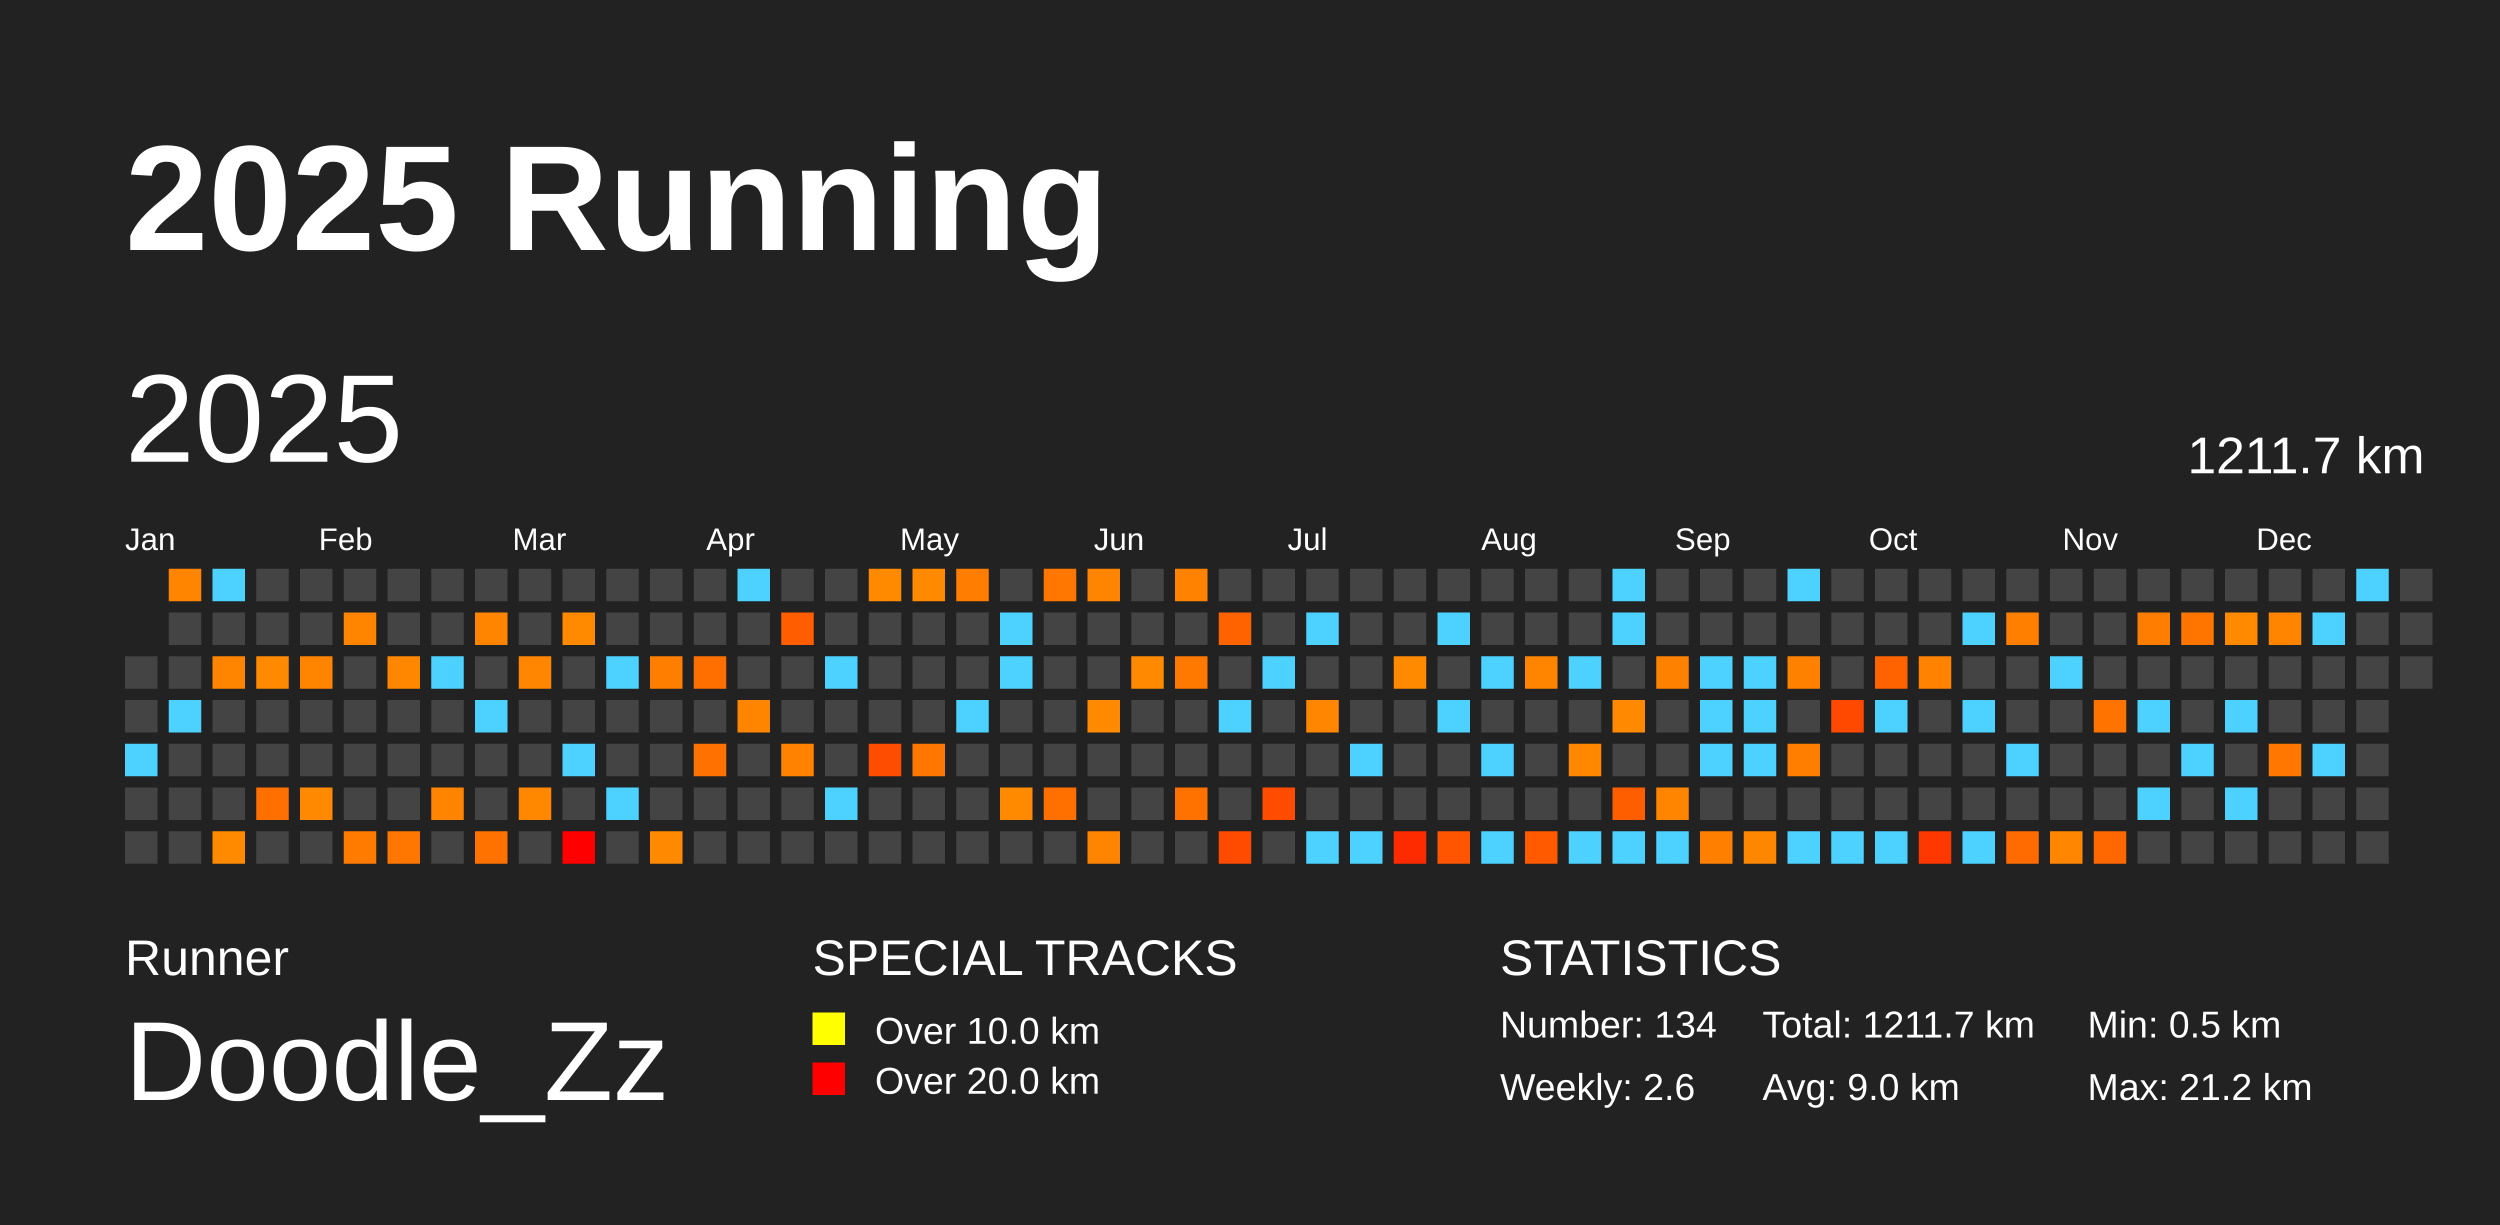
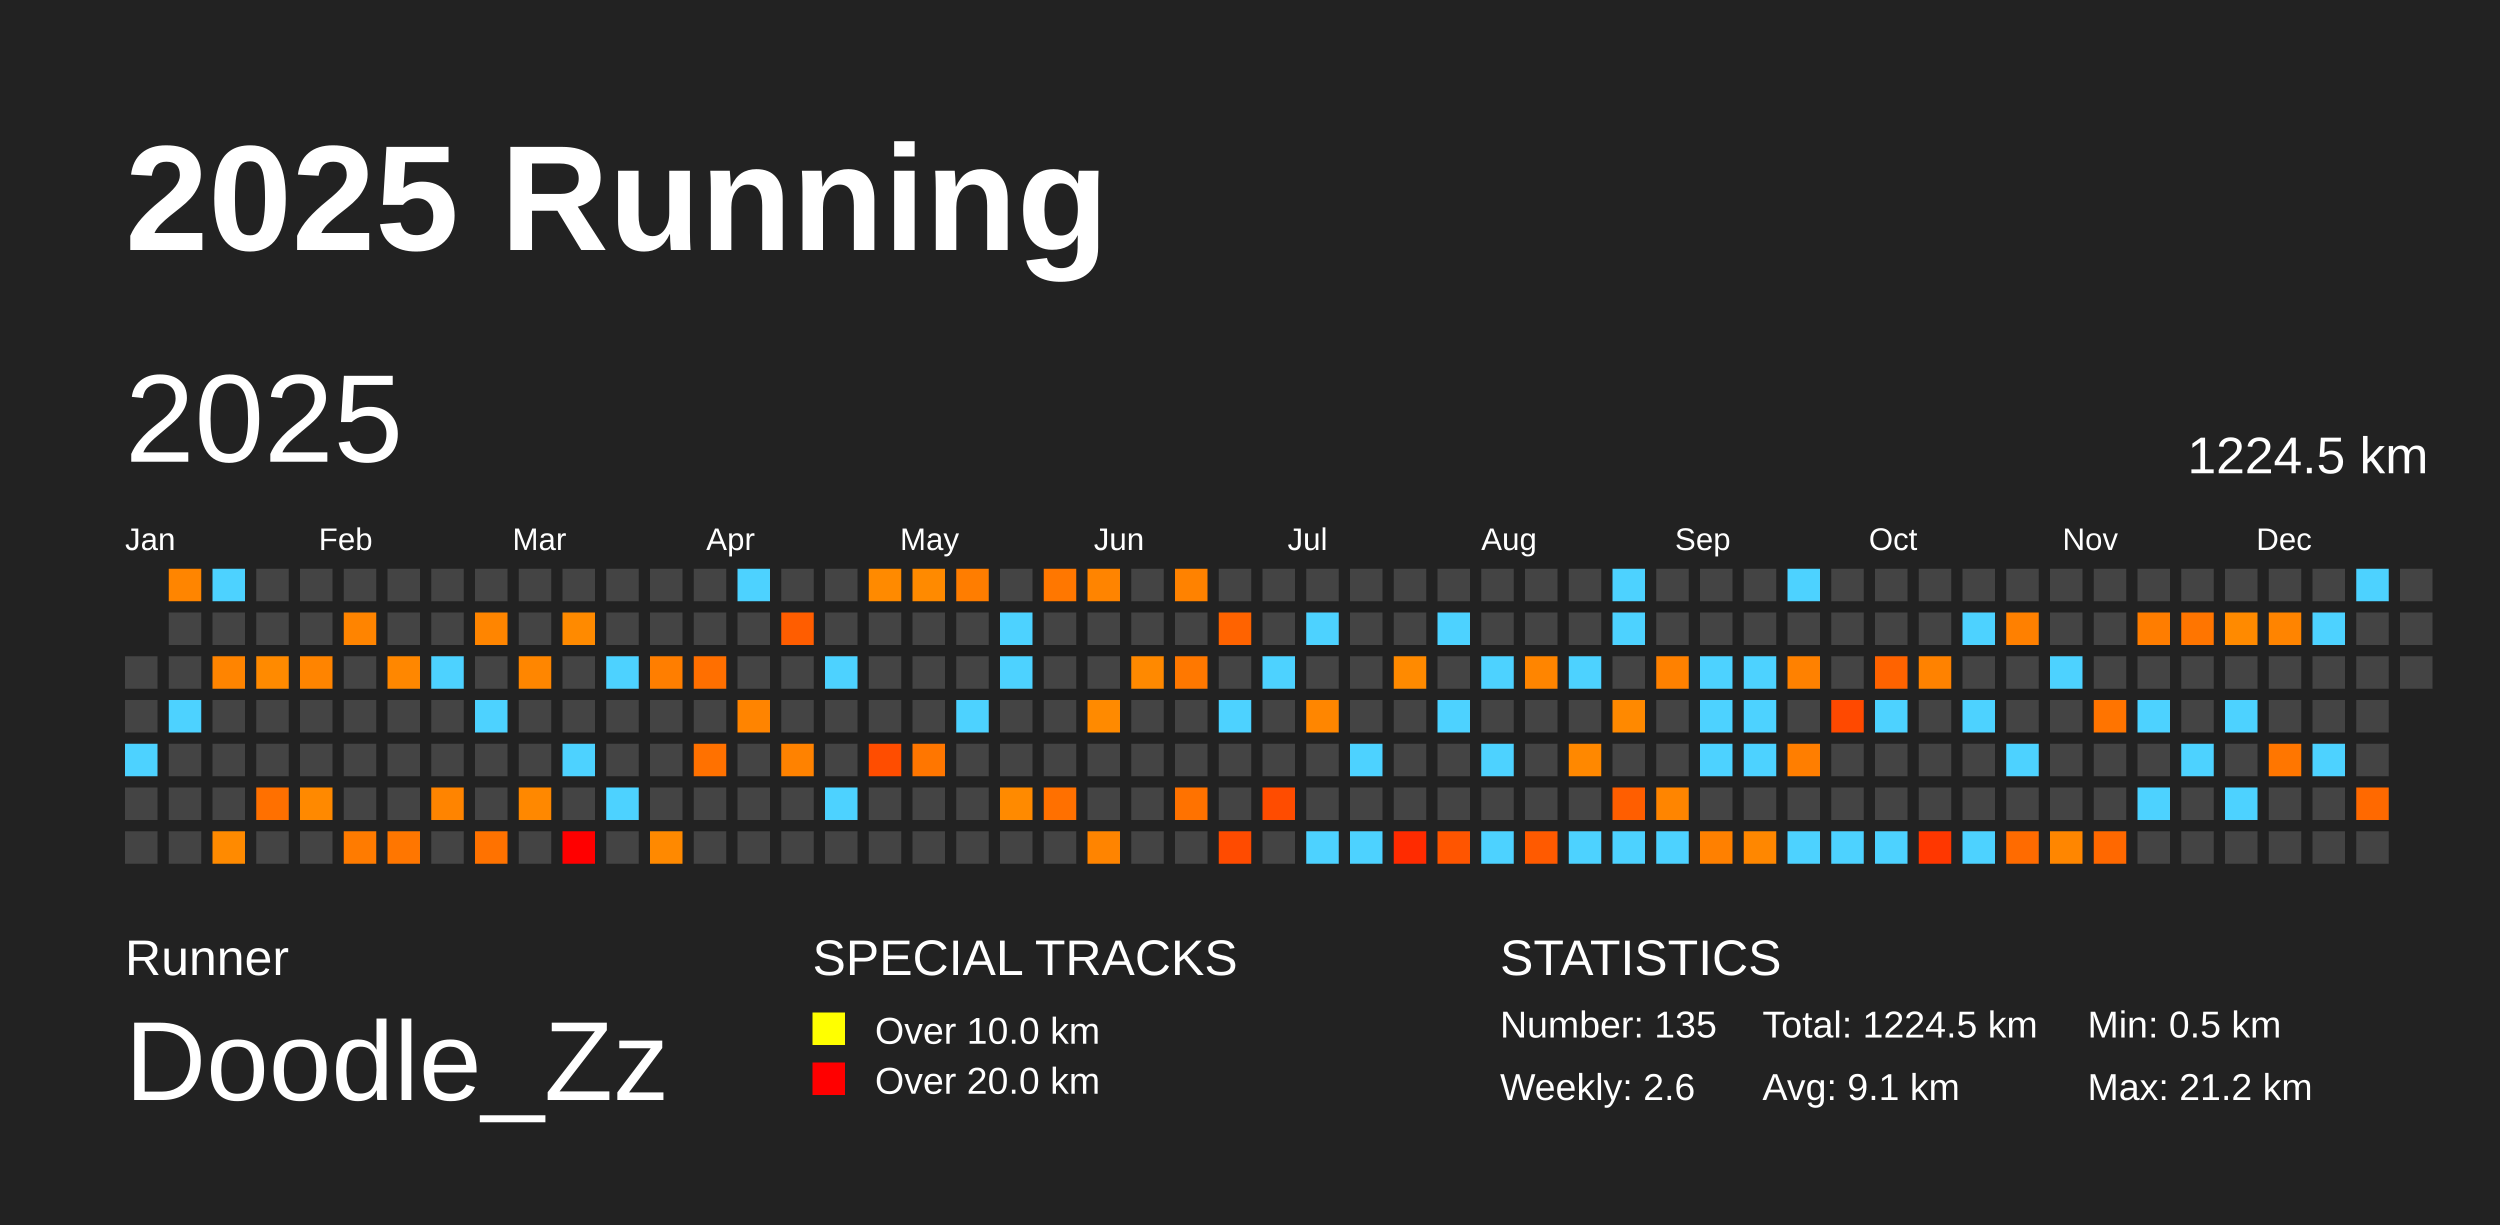
<svg xmlns="http://www.w3.org/2000/svg" baseProfile="full" height="98mm" version="1.1" viewBox="0,0,200,98" width="200mm">
  <defs />
  <rect fill="#222222" height="98" width="200" x="0" y="0" />
  <text fill="#FFFFFF" style="font-size:12px; font-family:Arial; font-weight:bold;" x="10" y="20">2025 Running</text>
  <text fill="#FFFFFF" style="font-size:4px; font-family:Arial" x="10" y="78">Runner</text>
  <text fill="#FFFFFF" style="font-size:9px; font-family:Arial" x="10" y="88">Doodle_Zz</text>
  <text fill="#FFFFFF" style="font-size:4px; font-family:Arial" x="65" y="78">SPECIAL TRACKS</text>
  <rect fill="yellow" height="2.6" width="2.6" x="65" y="81" />
  <text fill="#FFFFFF" style="font-size:3px; font-family:Arial" x="70" y="83.5">Over 10.0 km</text>
  <rect fill="red" height="2.6" width="2.6" x="65" y="85" />
  <text fill="#FFFFFF" style="font-size:3px; font-family:Arial" x="70" y="87.5">Over 20.0 km</text>
  <text fill="#FFFFFF" style="font-size:4px; font-family:Arial" x="120" y="78">STATISTICS</text>
-   <text fill="#FFFFFF" style="font-size:3px; font-family:Arial" x="120" y="83">Number: 134</text>
+   <text fill="#FFFFFF" style="font-size:3px; font-family:Arial" x="120" y="83">Number: 135</text>
  <text fill="#FFFFFF" style="font-size:3px; font-family:Arial" x="120" y="88">Weekly: 2.6</text>
-   <text fill="#FFFFFF" style="font-size:3px; font-family:Arial" x="141" y="83">Total: 1211.7 km</text>
-   <text fill="#FFFFFF" style="font-size:3px; font-family:Arial" x="141" y="88">Avg: 9.0 km</text>
+   <text fill="#FFFFFF" style="font-size:3px; font-family:Arial" x="141" y="83">Total: 1224.5 km</text>
+   <text fill="#FFFFFF" style="font-size:3px; font-family:Arial" x="141" y="88">Avg: 9.1 km</text>
  <text fill="#FFFFFF" style="font-size:3px; font-family:Arial" x="167" y="83">Min: 0.5 km</text>
  <text fill="#FFFFFF" style="font-size:3px; font-family:Arial" x="167" y="88">Max: 21.2 km</text>
  <text dominant-baseline="hanging" fill="#FFFFFF" style="font-size:10.0px; font-family:Arial;" x="10" y="30">2025</text>
-   <text dominant-baseline="hanging" fill="#FFFFFF" style="font-size:4.125px; font-family:Arial;" x="175" y="35">1211.7 km</text>
+   <text dominant-baseline="hanging" fill="#FFFFFF" style="font-size:4.125px; font-family:Arial;" x="175" y="35">1224.5 km</text>
  <text fill="#FFFFFF" style="font-size:2.5px; font-family:Arial" x="10.0" y="44">Jan</text>
  <text fill="#FFFFFF" style="font-size:2.5px; font-family:Arial" x="25.5" y="44">Feb</text>
  <text fill="#FFFFFF" style="font-size:2.5px; font-family:Arial" x="41.0" y="44">Mar</text>
  <text fill="#FFFFFF" style="font-size:2.5px; font-family:Arial" x="56.5" y="44">Apr</text>
  <text fill="#FFFFFF" style="font-size:2.5px; font-family:Arial" x="72.0" y="44">May</text>
  <text fill="#FFFFFF" style="font-size:2.5px; font-family:Arial" x="87.5" y="44">Jun</text>
  <text fill="#FFFFFF" style="font-size:2.5px; font-family:Arial" x="103.0" y="44">Jul</text>
  <text fill="#FFFFFF" style="font-size:2.5px; font-family:Arial" x="118.5" y="44">Aug</text>
  <text fill="#FFFFFF" style="font-size:2.5px; font-family:Arial" x="134.0" y="44">Sep</text>
  <text fill="#FFFFFF" style="font-size:2.5px; font-family:Arial" x="149.5" y="44">Oct</text>
  <text fill="#FFFFFF" style="font-size:2.5px; font-family:Arial" x="165.0" y="44">Nov</text>
  <text fill="#FFFFFF" style="font-size:2.5px; font-family:Arial" x="180.5" y="44">Dec</text>
  <rect fill="#444444" height="2.6" width="2.6" x="10.0" y="52.5" />
  <rect fill="#444444" height="2.6" width="2.6" x="10.0" y="56.0" />
  <rect fill="#4dd2ff" height="2.6" width="2.6" x="10.0" y="59.5" />
  <rect fill="#444444" height="2.6" width="2.6" x="10.0" y="63.0" />
  <rect fill="#444444" height="2.6" width="2.6" x="10.0" y="66.5" />
  <rect fill="#ff8500" height="2.6" width="2.6" x="13.5" y="45.5" />
  <rect fill="#444444" height="2.6" width="2.6" x="13.5" y="49.0" />
  <rect fill="#444444" height="2.6" width="2.6" x="13.5" y="52.5" />
  <rect fill="#4dd2ff" height="2.6" width="2.6" x="13.5" y="56.0" />
  <rect fill="#444444" height="2.6" width="2.6" x="13.5" y="59.5" />
  <rect fill="#444444" height="2.6" width="2.6" x="13.5" y="63.0" />
  <rect fill="#444444" height="2.6" width="2.6" x="13.5" y="66.5" />
  <rect fill="#4dd2ff" height="2.6" width="2.6" x="17.0" y="45.5" />
  <rect fill="#444444" height="2.6" width="2.6" x="17.0" y="49.0" />
  <rect fill="#ff8400" height="2.6" width="2.6" x="17.0" y="52.5" />
  <rect fill="#444444" height="2.6" width="2.6" x="17.0" y="56.0" />
  <rect fill="#444444" height="2.6" width="2.6" x="17.0" y="59.5" />
  <rect fill="#444444" height="2.6" width="2.6" x="17.0" y="63.0" />
  <rect fill="#ff8a00" height="2.6" width="2.6" x="17.0" y="66.5" />
  <rect fill="#444444" height="2.6" width="2.6" x="20.5" y="45.5" />
  <rect fill="#444444" height="2.6" width="2.6" x="20.5" y="49.0" />
  <rect fill="#ff8a00" height="2.6" width="2.6" x="20.5" y="52.5" />
  <rect fill="#444444" height="2.6" width="2.6" x="20.5" y="56.0" />
  <rect fill="#444444" height="2.6" width="2.6" x="20.5" y="59.5" />
  <rect fill="#ff7000" height="2.6" width="2.6" x="20.5" y="63.0" />
  <rect fill="#444444" height="2.6" width="2.6" x="20.5" y="66.5" />
  <rect fill="#444444" height="2.6" width="2.6" x="24.0" y="45.5" />
  <rect fill="#444444" height="2.6" width="2.6" x="24.0" y="49.0" />
  <rect fill="#ff8400" height="2.6" width="2.6" x="24.0" y="52.5" />
  <rect fill="#444444" height="2.6" width="2.6" x="24.0" y="56.0" />
  <rect fill="#444444" height="2.6" width="2.6" x="24.0" y="59.5" />
  <rect fill="#ff8900" height="2.6" width="2.6" x="24.0" y="63.0" />
  <rect fill="#444444" height="2.6" width="2.6" x="24.0" y="66.5" />
  <rect fill="#444444" height="2.6" width="2.6" x="27.5" y="45.5" />
  <rect fill="#ff8400" height="2.6" width="2.6" x="27.5" y="49.0" />
  <rect fill="#444444" height="2.6" width="2.6" x="27.5" y="52.5" />
  <rect fill="#444444" height="2.6" width="2.6" x="27.5" y="56.0" />
  <rect fill="#444444" height="2.6" width="2.6" x="27.5" y="59.5" />
  <rect fill="#444444" height="2.6" width="2.6" x="27.5" y="63.0" />
  <rect fill="#ff7b00" height="2.6" width="2.6" x="27.5" y="66.5" />
  <rect fill="#444444" height="2.6" width="2.6" x="31.0" y="45.5" />
  <rect fill="#444444" height="2.6" width="2.6" x="31.0" y="49.0" />
  <rect fill="#ff8700" height="2.6" width="2.6" x="31.0" y="52.5" />
  <rect fill="#444444" height="2.6" width="2.6" x="31.0" y="56.0" />
  <rect fill="#444444" height="2.6" width="2.6" x="31.0" y="59.5" />
  <rect fill="#444444" height="2.6" width="2.6" x="31.0" y="63.0" />
  <rect fill="#ff7600" height="2.6" width="2.6" x="31.0" y="66.5" />
  <rect fill="#444444" height="2.6" width="2.6" x="34.5" y="45.5" />
  <rect fill="#444444" height="2.6" width="2.6" x="34.5" y="49.0" />
  <rect fill="#4dd2ff" height="2.6" width="2.6" x="34.5" y="52.5" />
  <rect fill="#444444" height="2.6" width="2.6" x="34.5" y="56.0" />
  <rect fill="#444444" height="2.6" width="2.6" x="34.5" y="59.5" />
  <rect fill="#ff8400" height="2.6" width="2.6" x="34.5" y="63.0" />
  <rect fill="#444444" height="2.6" width="2.6" x="34.5" y="66.5" />
  <rect fill="#444444" height="2.6" width="2.6" x="38.0" y="45.5" />
  <rect fill="#ff8500" height="2.6" width="2.6" x="38.0" y="49.0" />
  <rect fill="#444444" height="2.6" width="2.6" x="38.0" y="52.5" />
  <rect fill="#4dd2ff" height="2.6" width="2.6" x="38.0" y="56.0" />
  <rect fill="#444444" height="2.6" width="2.6" x="38.0" y="59.5" />
  <rect fill="#444444" height="2.6" width="2.6" x="38.0" y="63.0" />
  <rect fill="#ff7200" height="2.6" width="2.6" x="38.0" y="66.5" />
  <rect fill="#444444" height="2.6" width="2.6" x="41.5" y="45.5" />
  <rect fill="#444444" height="2.6" width="2.6" x="41.5" y="49.0" />
  <rect fill="#ff8600" height="2.6" width="2.6" x="41.5" y="52.5" />
  <rect fill="#444444" height="2.6" width="2.6" x="41.5" y="56.0" />
  <rect fill="#444444" height="2.6" width="2.6" x="41.5" y="59.5" />
  <rect fill="#ff8800" height="2.6" width="2.6" x="41.5" y="63.0" />
  <rect fill="#444444" height="2.6" width="2.6" x="41.5" y="66.5" />
  <rect fill="#444444" height="2.6" width="2.6" x="45.0" y="45.5" />
  <rect fill="#ff8a00" height="2.6" width="2.6" x="45.0" y="49.0" />
  <rect fill="#444444" height="2.6" width="2.6" x="45.0" y="52.5" />
  <rect fill="#444444" height="2.6" width="2.6" x="45.0" y="56.0" />
  <rect fill="#4dd2ff" height="2.6" width="2.6" x="45.0" y="59.5" />
  <rect fill="#444444" height="2.6" width="2.6" x="45.0" y="63.0" />
  <rect fill="red" height="2.6" width="2.6" x="45.0" y="66.5" />
  <rect fill="#444444" height="2.6" width="2.6" x="48.5" y="45.5" />
  <rect fill="#444444" height="2.6" width="2.6" x="48.5" y="49.0" />
  <rect fill="#4dd2ff" height="2.6" width="2.6" x="48.5" y="52.5" />
  <rect fill="#444444" height="2.6" width="2.6" x="48.5" y="56.0" />
  <rect fill="#444444" height="2.6" width="2.6" x="48.5" y="59.5" />
  <rect fill="#4dd2ff" height="2.6" width="2.6" x="48.5" y="63.0" />
  <rect fill="#444444" height="2.6" width="2.6" x="48.5" y="66.5" />
  <rect fill="#444444" height="2.6" width="2.6" x="52.0" y="45.5" />
  <rect fill="#444444" height="2.6" width="2.6" x="52.0" y="49.0" />
  <rect fill="#ff7e00" height="2.6" width="2.6" x="52.0" y="52.5" />
  <rect fill="#444444" height="2.6" width="2.6" x="52.0" y="56.0" />
  <rect fill="#444444" height="2.6" width="2.6" x="52.0" y="59.5" />
  <rect fill="#444444" height="2.6" width="2.6" x="52.0" y="63.0" />
  <rect fill="#ff8900" height="2.6" width="2.6" x="52.0" y="66.5" />
  <rect fill="#444444" height="2.6" width="2.6" x="55.5" y="45.5" />
  <rect fill="#444444" height="2.6" width="2.6" x="55.5" y="49.0" />
  <rect fill="#ff6f00" height="2.6" width="2.6" x="55.5" y="52.5" />
  <rect fill="#444444" height="2.6" width="2.6" x="55.5" y="56.0" />
  <rect fill="#ff7100" height="2.6" width="2.6" x="55.5" y="59.5" />
  <rect fill="#444444" height="2.6" width="2.6" x="55.5" y="63.0" />
  <rect fill="#444444" height="2.6" width="2.6" x="55.5" y="66.5" />
  <rect fill="#4dd2ff" height="2.6" width="2.6" x="59.0" y="45.5" />
  <rect fill="#444444" height="2.6" width="2.6" x="59.0" y="49.0" />
  <rect fill="#444444" height="2.6" width="2.6" x="59.0" y="52.5" />
  <rect fill="#ff8400" height="2.6" width="2.6" x="59.0" y="56.0" />
  <rect fill="#444444" height="2.6" width="2.6" x="59.0" y="59.5" />
  <rect fill="#444444" height="2.6" width="2.6" x="59.0" y="63.0" />
  <rect fill="#444444" height="2.6" width="2.6" x="59.0" y="66.5" />
  <rect fill="#444444" height="2.6" width="2.6" x="62.5" y="45.5" />
  <rect fill="#ff5d00" height="2.6" width="2.6" x="62.5" y="49.0" />
  <rect fill="#444444" height="2.6" width="2.6" x="62.5" y="52.5" />
  <rect fill="#444444" height="2.6" width="2.6" x="62.5" y="56.0" />
  <rect fill="#ff8200" height="2.6" width="2.6" x="62.5" y="59.5" />
  <rect fill="#444444" height="2.6" width="2.6" x="62.5" y="63.0" />
  <rect fill="#444444" height="2.6" width="2.6" x="62.5" y="66.5" />
  <rect fill="#444444" height="2.6" width="2.6" x="66.0" y="45.5" />
  <rect fill="#444444" height="2.6" width="2.6" x="66.0" y="49.0" />
  <rect fill="#4dd2ff" height="2.6" width="2.6" x="66.0" y="52.5" />
  <rect fill="#444444" height="2.6" width="2.6" x="66.0" y="56.0" />
  <rect fill="#444444" height="2.6" width="2.6" x="66.0" y="59.5" />
  <rect fill="#4dd2ff" height="2.6" width="2.6" x="66.0" y="63.0" />
  <rect fill="#444444" height="2.6" width="2.6" x="66.0" y="66.5" />
  <rect fill="#ff8a00" height="2.6" width="2.6" x="69.5" y="45.5" />
  <rect fill="#444444" height="2.6" width="2.6" x="69.5" y="49.0" />
  <rect fill="#444444" height="2.6" width="2.6" x="69.5" y="52.5" />
  <rect fill="#444444" height="2.6" width="2.6" x="69.5" y="56.0" />
  <rect fill="#ff4d00" height="2.6" width="2.6" x="69.5" y="59.5" />
  <rect fill="#444444" height="2.6" width="2.6" x="69.5" y="63.0" />
  <rect fill="#444444" height="2.6" width="2.6" x="69.5" y="66.5" />
  <rect fill="#ff8a00" height="2.6" width="2.6" x="73.0" y="45.5" />
  <rect fill="#444444" height="2.6" width="2.6" x="73.0" y="49.0" />
  <rect fill="#444444" height="2.6" width="2.6" x="73.0" y="52.5" />
  <rect fill="#444444" height="2.6" width="2.6" x="73.0" y="56.0" />
  <rect fill="#ff7600" height="2.6" width="2.6" x="73.0" y="59.5" />
  <rect fill="#444444" height="2.6" width="2.6" x="73.0" y="63.0" />
  <rect fill="#444444" height="2.6" width="2.6" x="73.0" y="66.5" />
  <rect fill="#ff7d00" height="2.6" width="2.6" x="76.5" y="45.5" />
  <rect fill="#444444" height="2.6" width="2.6" x="76.5" y="49.0" />
  <rect fill="#444444" height="2.6" width="2.6" x="76.5" y="52.5" />
  <rect fill="#4dd2ff" height="2.6" width="2.6" x="76.5" y="56.0" />
  <rect fill="#444444" height="2.6" width="2.6" x="76.5" y="59.5" />
  <rect fill="#444444" height="2.6" width="2.6" x="76.5" y="63.0" />
  <rect fill="#444444" height="2.6" width="2.6" x="76.5" y="66.5" />
  <rect fill="#444444" height="2.6" width="2.6" x="80.0" y="45.5" />
  <rect fill="#4dd2ff" height="2.6" width="2.6" x="80.0" y="49.0" />
  <rect fill="#4dd2ff" height="2.6" width="2.6" x="80.0" y="52.5" />
  <rect fill="#444444" height="2.6" width="2.6" x="80.0" y="56.0" />
  <rect fill="#444444" height="2.6" width="2.6" x="80.0" y="59.5" />
  <rect fill="#ff8a00" height="2.6" width="2.6" x="80.0" y="63.0" />
  <rect fill="#444444" height="2.6" width="2.6" x="80.0" y="66.5" />
  <rect fill="#ff7700" height="2.6" width="2.6" x="83.5" y="45.5" />
  <rect fill="#444444" height="2.6" width="2.6" x="83.5" y="49.0" />
  <rect fill="#444444" height="2.6" width="2.6" x="83.5" y="52.5" />
  <rect fill="#444444" height="2.6" width="2.6" x="83.5" y="56.0" />
  <rect fill="#444444" height="2.6" width="2.6" x="83.5" y="59.5" />
  <rect fill="#ff7000" height="2.6" width="2.6" x="83.5" y="63.0" />
  <rect fill="#444444" height="2.6" width="2.6" x="83.5" y="66.5" />
  <rect fill="#ff8400" height="2.6" width="2.6" x="87.0" y="45.5" />
  <rect fill="#444444" height="2.6" width="2.6" x="87.0" y="49.0" />
  <rect fill="#444444" height="2.6" width="2.6" x="87.0" y="52.5" />
  <rect fill="#ff8a00" height="2.6" width="2.6" x="87.0" y="56.0" />
  <rect fill="#444444" height="2.6" width="2.6" x="87.0" y="59.5" />
  <rect fill="#444444" height="2.6" width="2.6" x="87.0" y="63.0" />
  <rect fill="#ff8400" height="2.6" width="2.6" x="87.0" y="66.5" />
  <rect fill="#444444" height="2.6" width="2.6" x="90.5" y="45.5" />
  <rect fill="#444444" height="2.6" width="2.6" x="90.5" y="49.0" />
  <rect fill="#ff8900" height="2.6" width="2.6" x="90.5" y="52.5" />
  <rect fill="#444444" height="2.6" width="2.6" x="90.5" y="56.0" />
  <rect fill="#444444" height="2.6" width="2.6" x="90.5" y="59.5" />
  <rect fill="#444444" height="2.6" width="2.6" x="90.5" y="63.0" />
  <rect fill="#444444" height="2.6" width="2.6" x="90.5" y="66.5" />
  <rect fill="#ff8200" height="2.6" width="2.6" x="94.0" y="45.5" />
  <rect fill="#444444" height="2.6" width="2.6" x="94.0" y="49.0" />
  <rect fill="#ff7800" height="2.6" width="2.6" x="94.0" y="52.5" />
  <rect fill="#444444" height="2.6" width="2.6" x="94.0" y="56.0" />
  <rect fill="#444444" height="2.6" width="2.6" x="94.0" y="59.5" />
  <rect fill="#ff7200" height="2.6" width="2.6" x="94.0" y="63.0" />
  <rect fill="#444444" height="2.6" width="2.6" x="94.0" y="66.5" />
  <rect fill="#444444" height="2.6" width="2.6" x="97.5" y="45.5" />
  <rect fill="#ff6300" height="2.6" width="2.6" x="97.5" y="49.0" />
  <rect fill="#444444" height="2.6" width="2.6" x="97.5" y="52.5" />
  <rect fill="#4dd2ff" height="2.6" width="2.6" x="97.5" y="56.0" />
  <rect fill="#444444" height="2.6" width="2.6" x="97.5" y="59.5" />
  <rect fill="#444444" height="2.6" width="2.6" x="97.5" y="63.0" />
  <rect fill="#ff4b00" height="2.6" width="2.6" x="97.5" y="66.5" />
  <rect fill="#444444" height="2.6" width="2.6" x="101.0" y="45.5" />
  <rect fill="#444444" height="2.6" width="2.6" x="101.0" y="49.0" />
  <rect fill="#4dd2ff" height="2.6" width="2.6" x="101.0" y="52.5" />
  <rect fill="#444444" height="2.6" width="2.6" x="101.0" y="56.0" />
  <rect fill="#444444" height="2.6" width="2.6" x="101.0" y="59.5" />
  <rect fill="#ff4c00" height="2.6" width="2.6" x="101.0" y="63.0" />
  <rect fill="#444444" height="2.6" width="2.6" x="101.0" y="66.5" />
  <rect fill="#444444" height="2.6" width="2.6" x="104.5" y="45.5" />
  <rect fill="#4dd2ff" height="2.6" width="2.6" x="104.5" y="49.0" />
  <rect fill="#444444" height="2.6" width="2.6" x="104.5" y="52.5" />
  <rect fill="#ff8600" height="2.6" width="2.6" x="104.5" y="56.0" />
  <rect fill="#444444" height="2.6" width="2.6" x="104.5" y="59.5" />
  <rect fill="#444444" height="2.6" width="2.6" x="104.5" y="63.0" />
  <rect fill="#4dd2ff" height="2.6" width="2.6" x="104.5" y="66.5" />
  <rect fill="#444444" height="2.6" width="2.6" x="108.0" y="45.5" />
  <rect fill="#444444" height="2.6" width="2.6" x="108.0" y="49.0" />
  <rect fill="#444444" height="2.6" width="2.6" x="108.0" y="52.5" />
  <rect fill="#444444" height="2.6" width="2.6" x="108.0" y="56.0" />
  <rect fill="#4dd2ff" height="2.6" width="2.6" x="108.0" y="59.5" />
  <rect fill="#444444" height="2.6" width="2.6" x="108.0" y="63.0" />
  <rect fill="#4dd2ff" height="2.6" width="2.6" x="108.0" y="66.5" />
  <rect fill="#444444" height="2.6" width="2.6" x="111.5" y="45.5" />
  <rect fill="#444444" height="2.6" width="2.6" x="111.5" y="49.0" />
  <rect fill="#ff8a00" height="2.6" width="2.6" x="111.5" y="52.5" />
  <rect fill="#444444" height="2.6" width="2.6" x="111.5" y="56.0" />
  <rect fill="#444444" height="2.6" width="2.6" x="111.5" y="59.5" />
  <rect fill="#444444" height="2.6" width="2.6" x="111.5" y="63.0" />
  <rect fill="#ff2b00" height="2.6" width="2.6" x="111.5" y="66.5" />
  <rect fill="#444444" height="2.6" width="2.6" x="115.0" y="45.5" />
  <rect fill="#4dd2ff" height="2.6" width="2.6" x="115.0" y="49.0" />
  <rect fill="#444444" height="2.6" width="2.6" x="115.0" y="52.5" />
  <rect fill="#4dd2ff" height="2.6" width="2.6" x="115.0" y="56.0" />
  <rect fill="#444444" height="2.6" width="2.6" x="115.0" y="59.5" />
  <rect fill="#444444" height="2.6" width="2.6" x="115.0" y="63.0" />
  <rect fill="#ff5500" height="2.6" width="2.6" x="115.0" y="66.5" />
  <rect fill="#444444" height="2.6" width="2.6" x="118.5" y="45.5" />
  <rect fill="#444444" height="2.6" width="2.6" x="118.5" y="49.0" />
  <rect fill="#4dd2ff" height="2.6" width="2.6" x="118.5" y="52.5" />
  <rect fill="#444444" height="2.6" width="2.6" x="118.5" y="56.0" />
  <rect fill="#4dd2ff" height="2.6" width="2.6" x="118.5" y="59.5" />
  <rect fill="#444444" height="2.6" width="2.6" x="118.5" y="63.0" />
  <rect fill="#4dd2ff" height="2.6" width="2.6" x="118.5" y="66.5" />
  <rect fill="#444444" height="2.6" width="2.6" x="122.0" y="45.5" />
  <rect fill="#444444" height="2.6" width="2.6" x="122.0" y="49.0" />
  <rect fill="#ff8500" height="2.6" width="2.6" x="122.0" y="52.5" />
  <rect fill="#444444" height="2.6" width="2.6" x="122.0" y="56.0" />
  <rect fill="#444444" height="2.6" width="2.6" x="122.0" y="59.5" />
  <rect fill="#444444" height="2.6" width="2.6" x="122.0" y="63.0" />
  <rect fill="#ff5a00" height="2.6" width="2.6" x="122.0" y="66.5" />
  <rect fill="#444444" height="2.6" width="2.6" x="125.5" y="45.5" />
  <rect fill="#444444" height="2.6" width="2.6" x="125.5" y="49.0" />
  <rect fill="#4dd2ff" height="2.6" width="2.6" x="125.5" y="52.5" />
  <rect fill="#444444" height="2.6" width="2.6" x="125.5" y="56.0" />
  <rect fill="#ff8800" height="2.6" width="2.6" x="125.5" y="59.5" />
  <rect fill="#444444" height="2.6" width="2.6" x="125.5" y="63.0" />
  <rect fill="#4dd2ff" height="2.6" width="2.6" x="125.5" y="66.5" />
  <rect fill="#4dd2ff" height="2.6" width="2.6" x="129.0" y="45.5" />
  <rect fill="#4dd2ff" height="2.6" width="2.6" x="129.0" y="49.0" />
  <rect fill="#444444" height="2.6" width="2.6" x="129.0" y="52.5" />
  <rect fill="#ff8900" height="2.6" width="2.6" x="129.0" y="56.0" />
  <rect fill="#444444" height="2.6" width="2.6" x="129.0" y="59.5" />
  <rect fill="#ff5e00" height="2.6" width="2.6" x="129.0" y="63.0" />
  <rect fill="#4dd2ff" height="2.6" width="2.6" x="129.0" y="66.5" />
  <rect fill="#444444" height="2.6" width="2.6" x="132.5" y="45.5" />
  <rect fill="#444444" height="2.6" width="2.6" x="132.5" y="49.0" />
  <rect fill="#ff8100" height="2.6" width="2.6" x="132.5" y="52.5" />
  <rect fill="#444444" height="2.6" width="2.6" x="132.5" y="56.0" />
  <rect fill="#444444" height="2.6" width="2.6" x="132.5" y="59.5" />
  <rect fill="#ff8500" height="2.6" width="2.6" x="132.5" y="63.0" />
  <rect fill="#4dd2ff" height="2.6" width="2.6" x="132.5" y="66.5" />
  <rect fill="#444444" height="2.6" width="2.6" x="136.0" y="45.5" />
  <rect fill="#444444" height="2.6" width="2.6" x="136.0" y="49.0" />
  <rect fill="#4dd2ff" height="2.6" width="2.6" x="136.0" y="52.5" />
  <rect fill="#4dd2ff" height="2.6" width="2.6" x="136.0" y="56.0" />
  <rect fill="#4dd2ff" height="2.6" width="2.6" x="136.0" y="59.5" />
  <rect fill="#444444" height="2.6" width="2.6" x="136.0" y="63.0" />
  <rect fill="#ff8000" height="2.6" width="2.6" x="136.0" y="66.5" />
  <rect fill="#444444" height="2.6" width="2.6" x="139.5" y="45.5" />
  <rect fill="#444444" height="2.6" width="2.6" x="139.5" y="49.0" />
  <rect fill="#4dd2ff" height="2.6" width="2.6" x="139.5" y="52.5" />
  <rect fill="#4dd2ff" height="2.6" width="2.6" x="139.5" y="56.0" />
  <rect fill="#4dd2ff" height="2.6" width="2.6" x="139.5" y="59.5" />
  <rect fill="#444444" height="2.6" width="2.6" x="139.5" y="63.0" />
  <rect fill="#ff8700" height="2.6" width="2.6" x="139.5" y="66.5" />
  <rect fill="#4dd2ff" height="2.6" width="2.6" x="143.0" y="45.5" />
  <rect fill="#444444" height="2.6" width="2.6" x="143.0" y="49.0" />
  <rect fill="#ff8100" height="2.6" width="2.6" x="143.0" y="52.5" />
  <rect fill="#444444" height="2.6" width="2.6" x="143.0" y="56.0" />
  <rect fill="#ff7e00" height="2.6" width="2.6" x="143.0" y="59.5" />
  <rect fill="#444444" height="2.6" width="2.6" x="143.0" y="63.0" />
  <rect fill="#4dd2ff" height="2.6" width="2.6" x="143.0" y="66.5" />
  <rect fill="#444444" height="2.6" width="2.6" x="146.5" y="45.5" />
  <rect fill="#444444" height="2.6" width="2.6" x="146.5" y="49.0" />
  <rect fill="#444444" height="2.6" width="2.6" x="146.5" y="52.5" />
  <rect fill="#ff4900" height="2.6" width="2.6" x="146.5" y="56.0" />
  <rect fill="#444444" height="2.6" width="2.6" x="146.5" y="59.5" />
  <rect fill="#444444" height="2.6" width="2.6" x="146.5" y="63.0" />
  <rect fill="#4dd2ff" height="2.6" width="2.6" x="146.5" y="66.5" />
  <rect fill="#444444" height="2.6" width="2.6" x="150.0" y="45.5" />
  <rect fill="#444444" height="2.6" width="2.6" x="150.0" y="49.0" />
  <rect fill="#ff6300" height="2.6" width="2.6" x="150.0" y="52.5" />
  <rect fill="#4dd2ff" height="2.6" width="2.6" x="150.0" y="56.0" />
  <rect fill="#444444" height="2.6" width="2.6" x="150.0" y="59.5" />
  <rect fill="#444444" height="2.6" width="2.6" x="150.0" y="63.0" />
  <rect fill="#4dd2ff" height="2.6" width="2.6" x="150.0" y="66.5" />
  <rect fill="#444444" height="2.6" width="2.6" x="153.5" y="45.5" />
  <rect fill="#444444" height="2.6" width="2.6" x="153.5" y="49.0" />
  <rect fill="#ff8200" height="2.6" width="2.6" x="153.5" y="52.5" />
  <rect fill="#444444" height="2.6" width="2.6" x="153.5" y="56.0" />
  <rect fill="#444444" height="2.6" width="2.6" x="153.5" y="59.5" />
  <rect fill="#444444" height="2.6" width="2.6" x="153.5" y="63.0" />
  <rect fill="#ff3700" height="2.6" width="2.6" x="153.5" y="66.5" />
  <rect fill="#444444" height="2.6" width="2.6" x="157.0" y="45.5" />
  <rect fill="#4dd2ff" height="2.6" width="2.6" x="157.0" y="49.0" />
  <rect fill="#444444" height="2.6" width="2.6" x="157.0" y="52.5" />
  <rect fill="#4dd2ff" height="2.6" width="2.6" x="157.0" y="56.0" />
  <rect fill="#444444" height="2.6" width="2.6" x="157.0" y="59.5" />
  <rect fill="#444444" height="2.6" width="2.6" x="157.0" y="63.0" />
  <rect fill="#4dd2ff" height="2.6" width="2.6" x="157.0" y="66.5" />
  <rect fill="#444444" height="2.6" width="2.6" x="160.5" y="45.5" />
  <rect fill="#ff8000" height="2.6" width="2.6" x="160.5" y="49.0" />
  <rect fill="#444444" height="2.6" width="2.6" x="160.5" y="52.5" />
  <rect fill="#444444" height="2.6" width="2.6" x="160.5" y="56.0" />
  <rect fill="#4dd2ff" height="2.6" width="2.6" x="160.5" y="59.5" />
  <rect fill="#444444" height="2.6" width="2.6" x="160.5" y="63.0" />
  <rect fill="#ff6b00" height="2.6" width="2.6" x="160.5" y="66.5" />
  <rect fill="#444444" height="2.6" width="2.6" x="164.0" y="45.5" />
  <rect fill="#444444" height="2.6" width="2.6" x="164.0" y="49.0" />
  <rect fill="#4dd2ff" height="2.6" width="2.6" x="164.0" y="52.5" />
  <rect fill="#444444" height="2.6" width="2.6" x="164.0" y="56.0" />
  <rect fill="#444444" height="2.6" width="2.6" x="164.0" y="59.5" />
  <rect fill="#444444" height="2.6" width="2.6" x="164.0" y="63.0" />
  <rect fill="#ff8600" height="2.6" width="2.6" x="164.0" y="66.5" />
  <rect fill="#444444" height="2.6" width="2.6" x="167.5" y="45.5" />
  <rect fill="#444444" height="2.6" width="2.6" x="167.5" y="49.0" />
  <rect fill="#444444" height="2.6" width="2.6" x="167.5" y="52.5" />
  <rect fill="#ff7400" height="2.6" width="2.6" x="167.5" y="56.0" />
  <rect fill="#444444" height="2.6" width="2.6" x="167.5" y="59.5" />
  <rect fill="#444444" height="2.6" width="2.6" x="167.5" y="63.0" />
  <rect fill="#ff6800" height="2.6" width="2.6" x="167.5" y="66.5" />
  <rect fill="#444444" height="2.6" width="2.6" x="171.0" y="45.5" />
  <rect fill="#ff7d00" height="2.6" width="2.6" x="171.0" y="49.0" />
  <rect fill="#444444" height="2.6" width="2.6" x="171.0" y="52.5" />
  <rect fill="#4dd2ff" height="2.6" width="2.6" x="171.0" y="56.0" />
  <rect fill="#444444" height="2.6" width="2.6" x="171.0" y="59.5" />
  <rect fill="#4dd2ff" height="2.6" width="2.6" x="171.0" y="63.0" />
  <rect fill="#444444" height="2.6" width="2.6" x="171.0" y="66.5" />
  <rect fill="#444444" height="2.6" width="2.6" x="174.5" y="45.5" />
  <rect fill="#ff7500" height="2.6" width="2.6" x="174.5" y="49.0" />
  <rect fill="#444444" height="2.6" width="2.6" x="174.5" y="52.5" />
  <rect fill="#444444" height="2.6" width="2.6" x="174.5" y="56.0" />
  <rect fill="#4dd2ff" height="2.6" width="2.6" x="174.5" y="59.5" />
  <rect fill="#444444" height="2.6" width="2.6" x="174.5" y="63.0" />
  <rect fill="#444444" height="2.6" width="2.6" x="174.5" y="66.5" />
  <rect fill="#444444" height="2.6" width="2.6" x="178.0" y="45.5" />
  <rect fill="#ff8a00" height="2.6" width="2.6" x="178.0" y="49.0" />
  <rect fill="#444444" height="2.6" width="2.6" x="178.0" y="52.5" />
  <rect fill="#4dd2ff" height="2.6" width="2.6" x="178.0" y="56.0" />
  <rect fill="#444444" height="2.6" width="2.6" x="178.0" y="59.5" />
  <rect fill="#4dd2ff" height="2.6" width="2.6" x="178.0" y="63.0" />
  <rect fill="#444444" height="2.6" width="2.6" x="178.0" y="66.5" />
  <rect fill="#444444" height="2.6" width="2.6" x="181.5" y="45.5" />
  <rect fill="#ff8400" height="2.6" width="2.6" x="181.5" y="49.0" />
  <rect fill="#444444" height="2.6" width="2.6" x="181.5" y="52.5" />
  <rect fill="#444444" height="2.6" width="2.6" x="181.5" y="56.0" />
  <rect fill="#ff7600" height="2.6" width="2.6" x="181.5" y="59.5" />
  <rect fill="#444444" height="2.6" width="2.6" x="181.5" y="63.0" />
  <rect fill="#444444" height="2.6" width="2.6" x="181.5" y="66.5" />
  <rect fill="#444444" height="2.6" width="2.6" x="185.0" y="45.5" />
  <rect fill="#4dd2ff" height="2.6" width="2.6" x="185.0" y="49.0" />
  <rect fill="#444444" height="2.6" width="2.6" x="185.0" y="52.5" />
  <rect fill="#444444" height="2.6" width="2.6" x="185.0" y="56.0" />
  <rect fill="#4dd2ff" height="2.6" width="2.6" x="185.0" y="59.5" />
  <rect fill="#444444" height="2.6" width="2.6" x="185.0" y="63.0" />
  <rect fill="#444444" height="2.6" width="2.6" x="185.0" y="66.5" />
  <rect fill="#4dd2ff" height="2.6" width="2.6" x="188.5" y="45.5" />
  <rect fill="#444444" height="2.6" width="2.6" x="188.5" y="49.0" />
  <rect fill="#444444" height="2.6" width="2.6" x="188.5" y="52.5" />
  <rect fill="#444444" height="2.6" width="2.6" x="188.5" y="56.0" />
  <rect fill="#444444" height="2.6" width="2.6" x="188.5" y="59.5" />
-   <rect fill="#444444" height="2.6" width="2.6" x="188.5" y="63.0" />
+   <rect fill="#ff6900" height="2.6" width="2.6" x="188.5" y="63.0" />
  <rect fill="#444444" height="2.6" width="2.6" x="188.5" y="66.5" />
  <rect fill="#444444" height="2.6" width="2.6" x="192.0" y="45.5" />
  <rect fill="#444444" height="2.6" width="2.6" x="192.0" y="49.0" />
  <rect fill="#444444" height="2.6" width="2.6" x="192.0" y="52.5" />
</svg>
